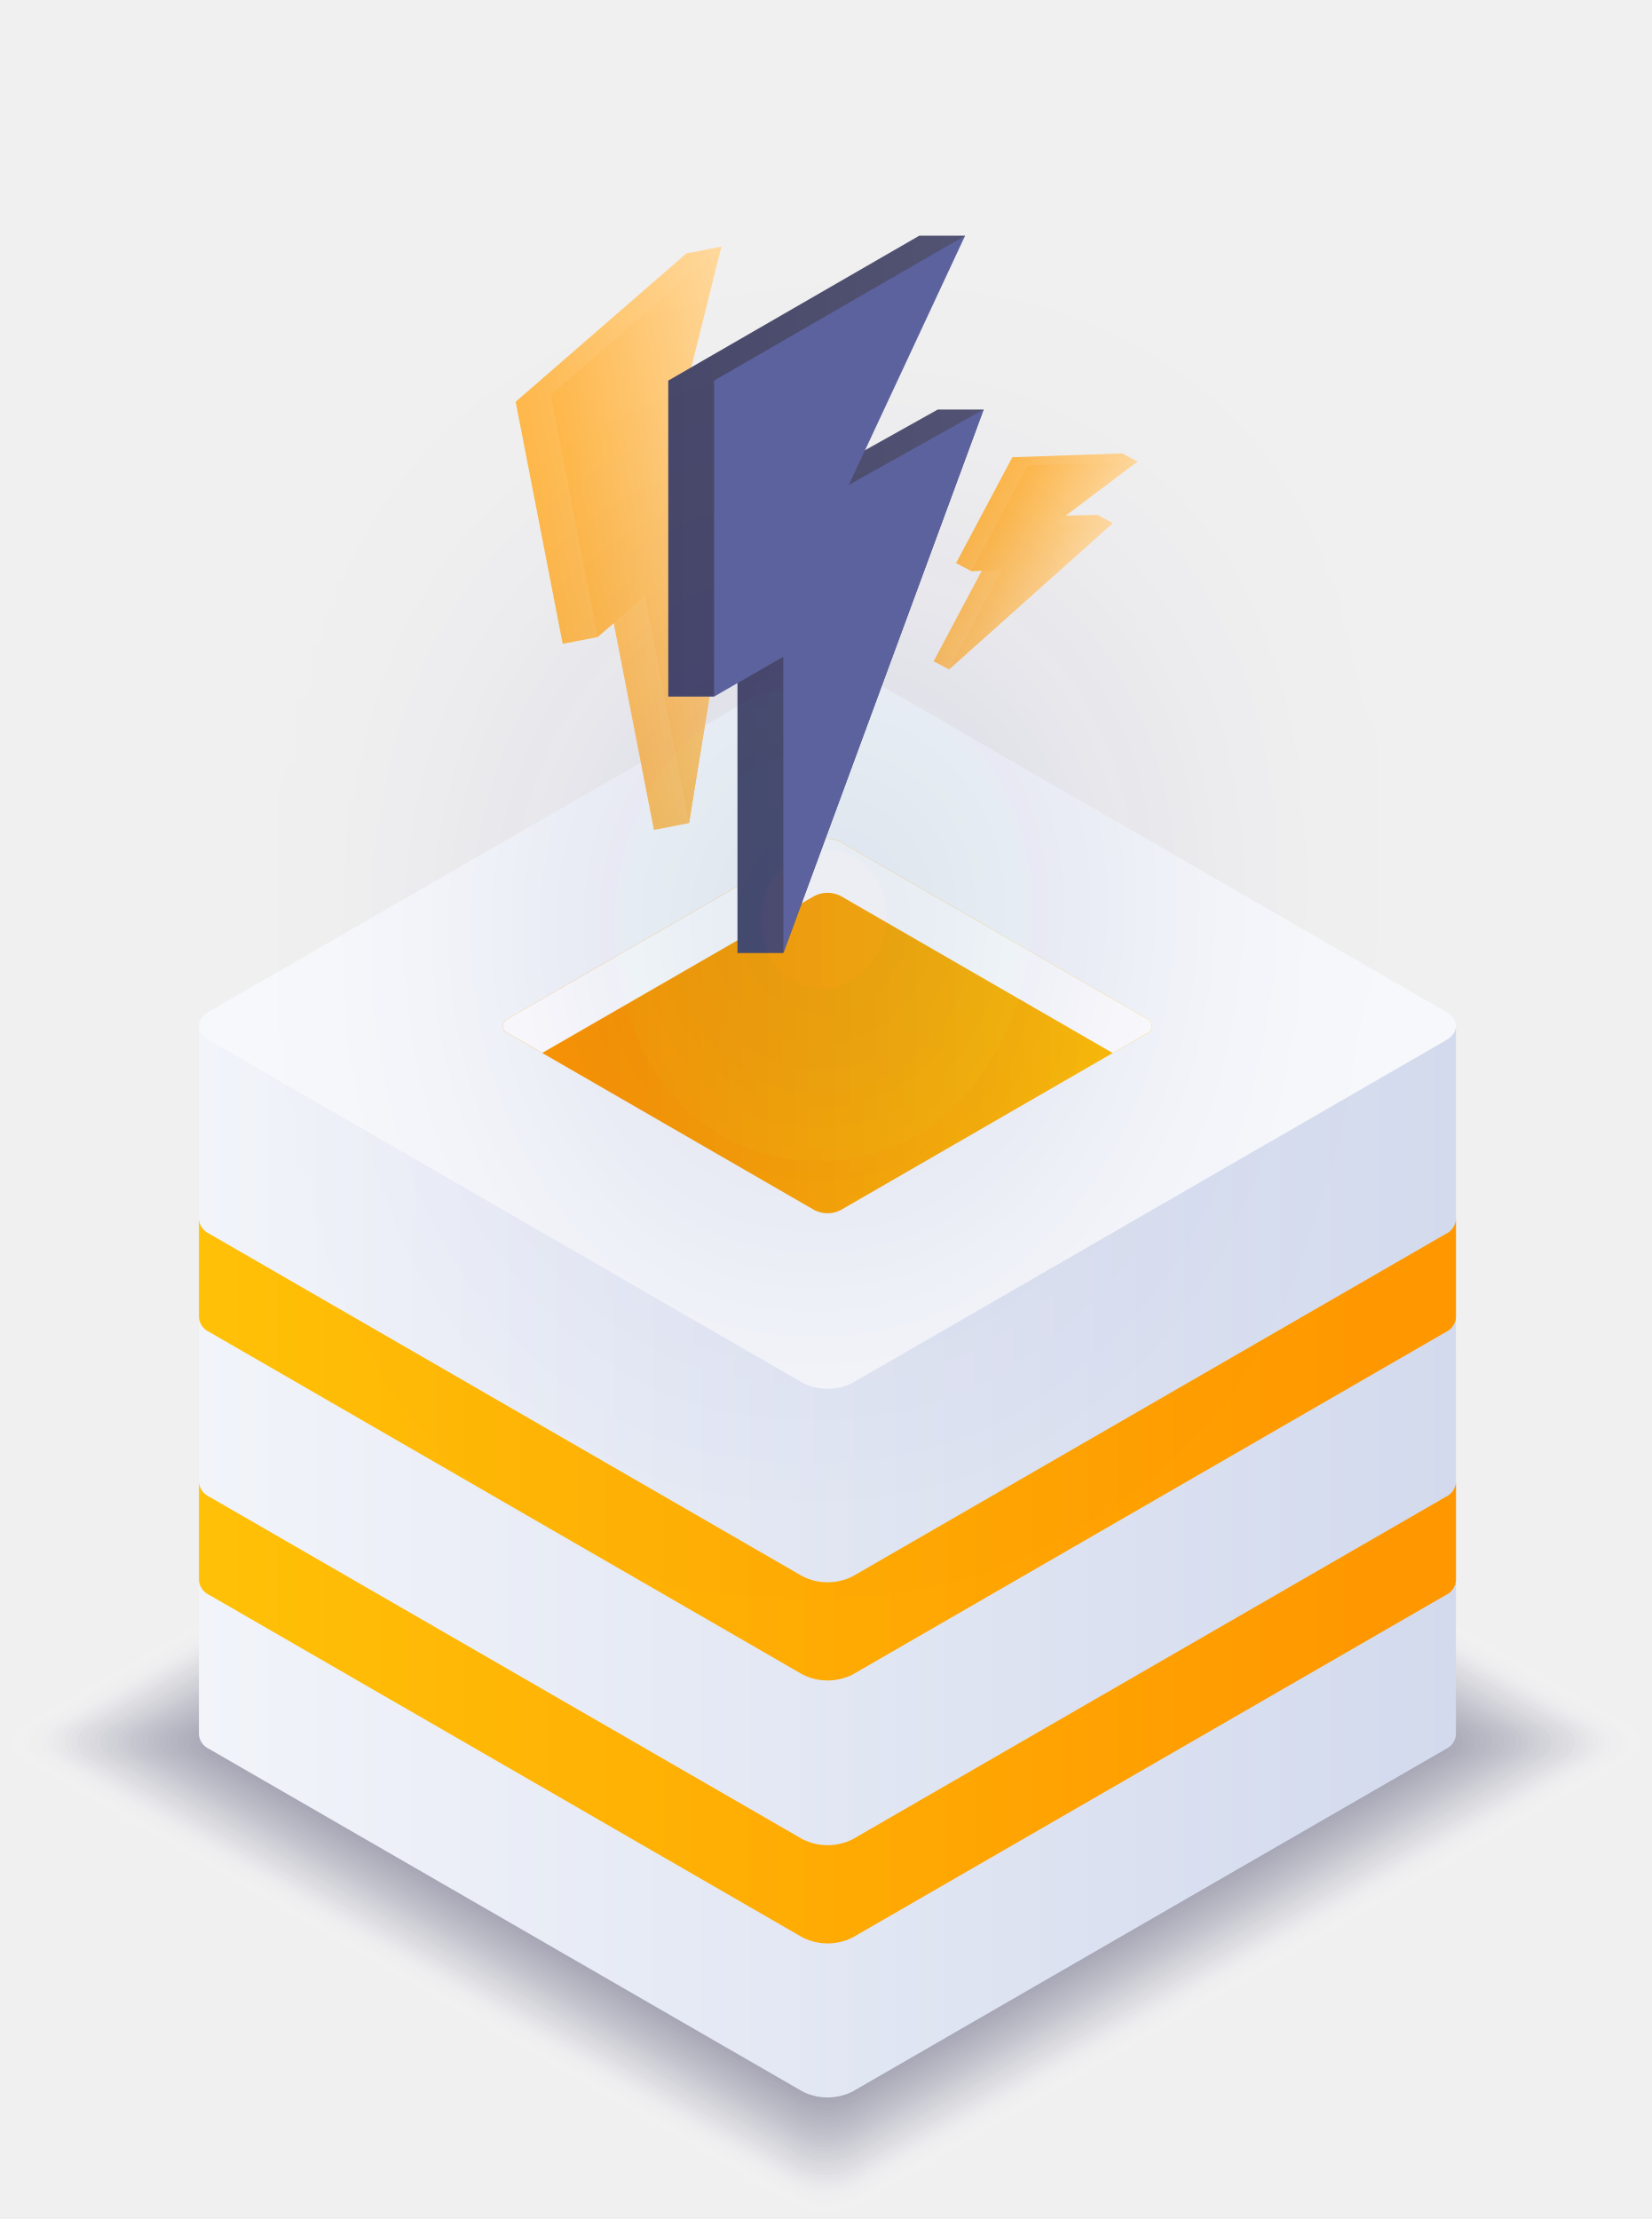
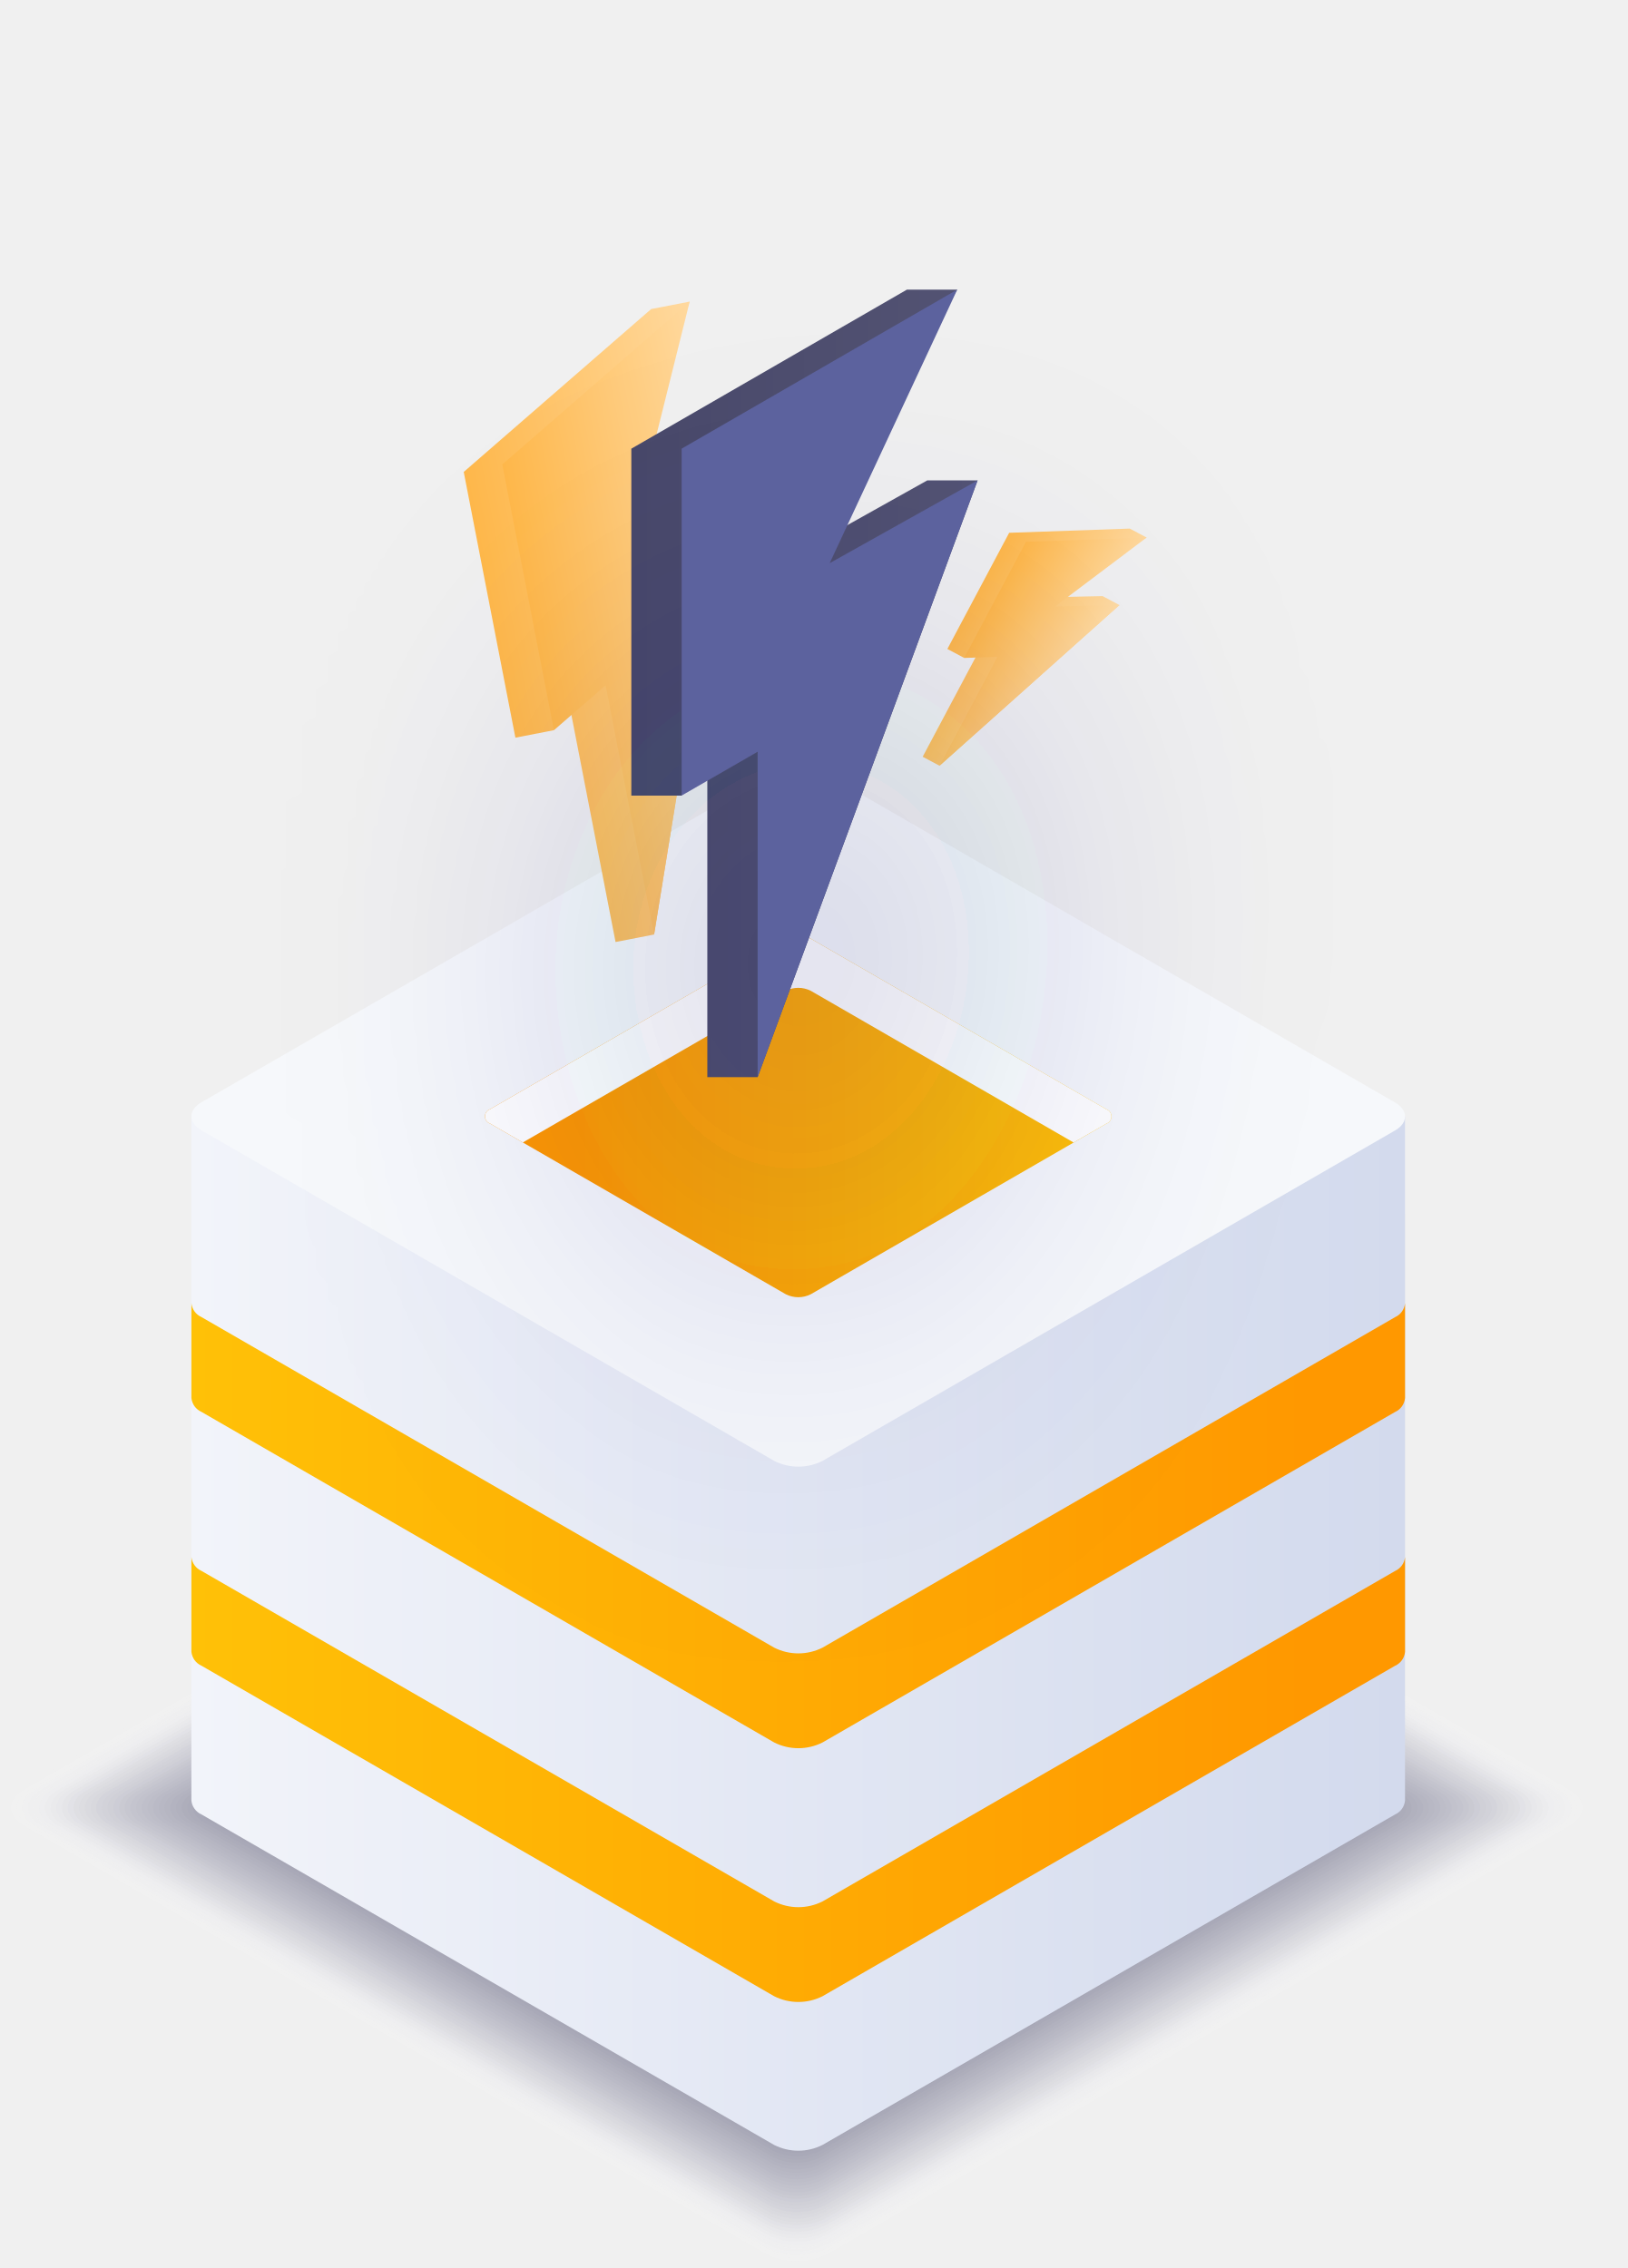
- <svg xmlns="http://www.w3.org/2000/svg" width="182.188" height="244.764" viewBox="0 0 182.188 244.764">
+ <svg xmlns="http://www.w3.org/2000/svg" width="198" height="276" viewBox="0 0 198 276">
  <defs>
+     <clipPath id="clip-path">
+       <rect id="Rectangle_4576" data-name="Rectangle 4576" width="198" height="276" transform="translate(545.08 205.925)" fill="#6d6d6d" />
+     </clipPath>
    <linearGradient id="linear-gradient" y1="0.5" x2="1" y2="0.5" gradientUnits="objectBoundingBox">
      <stop offset="0" stop-color="#f2f4fa" />
      <stop offset="0.916" stop-color="#d5dcee" />
      <stop offset="1" stop-color="#d3daed" />
    </linearGradient>
    <linearGradient id="linear-gradient-2" y1="0.5" x2="1" y2="0.5" gradientUnits="objectBoundingBox">
      <stop offset="0" stop-color="#ffc107" />
      <stop offset="0.92" stop-color="#ff9800" />
    </linearGradient>
    <linearGradient id="linear-gradient-4" y1="0.5" x2="1" y2="0.5" gradientUnits="objectBoundingBox">
      <stop offset="0.15" stop-color="#ff9800" />
      <stop offset="1" stop-color="#ffc107" />
    </linearGradient>
    <linearGradient id="linear-gradient-5" y1="0.5" x2="1" y2="0.5" gradientUnits="objectBoundingBox">
      <stop offset="0" stop-color="#ffb84a" />
      <stop offset="1" stop-color="#ffdba4" />
    </linearGradient>
    <linearGradient id="linear-gradient-9" y1="0.5" x2="1" y2="0.5" gradientUnits="objectBoundingBox">
      <stop offset="0" stop-color="#48486a" />
      <stop offset="1" stop-color="#535373" />
    </linearGradient>
-     <filter id="Path_1881" x="9.758" y="0" width="167.727" height="217.123" filterUnits="userSpaceOnUse">
+     <filter id="Path_1881" x="13.927" y="9.24" width="174.007" height="233.839" filterUnits="userSpaceOnUse">
      <feOffset dy="43" input="SourceAlpha" />
      <feGaussianBlur stdDeviation="23" result="blur" />
      <feFlood flood-color="#293585" flood-opacity="0.369" />
      <feComposite operator="in" in2="blur" />
      <feComposite in="SourceGraphic" />
    </filter>
  </defs>
-   <g id="Group_289" data-name="Group 289" transform="translate(-825.619 -2090.018)">
-     <g id="Group_285" data-name="Group 285" transform="translate(825.619 2163.179)">
-       <g id="Group_223" data-name="Group 223" transform="translate(0 0)">
-         <g id="Group_222" data-name="Group 222" transform="translate(0 66.441)" opacity="0.52">
-           <path id="Path_1572" data-name="Path 1572" d="M366.175,286.556a8.075,8.075,0,0,0-7.264,0l-85.984,49.6c-2,1.154-2,3.039,0,4.193l85.987,49.645a8.047,8.047,0,0,0,7.261,0l85.942-49.619c2-1.154,2-3.042,0-4.193Z" transform="translate(-271.428 -285.693)" fill="#fff" opacity="0" />
-           <path id="Path_1573" data-name="Path 1573" d="M365.7,286.667a8.007,8.007,0,0,0-7.212,0l-85.37,49.242c-1.983,1.144-1.983,3.016,0,4.16l85.373,49.291a8,8,0,0,0,7.209,0l85.327-49.265c1.986-1.144,1.986-3.019,0-4.163Z" transform="translate(-270.976 -285.434)" fill="#fbfbfb" opacity="0.024" />
-           <path id="Path_1574" data-name="Path 1574" d="M365.221,286.778a7.948,7.948,0,0,0-7.16,0l-84.755,48.891c-1.969,1.134-1.969,2.993,0,4.131l84.759,48.933a7.931,7.931,0,0,0,7.157,0l84.713-48.91c1.97-1.134,1.97-2.993,0-4.131Z" transform="translate(-270.526 -285.174)" fill="#f6f6f8" opacity="0.049" />
-           <path id="Path_1575" data-name="Path 1575" d="M364.745,286.888a7.88,7.88,0,0,0-7.108,0L273.5,335.419c-1.957,1.128-1.957,2.974,0,4.1L357.637,388.1a7.889,7.889,0,0,0,7.108,0l84.1-48.556c1.953-1.128,1.953-2.974,0-4.1Z" transform="translate(-270.076 -284.914)" fill="#f2f2f4" opacity="0.073" />
-           <path id="Path_1576" data-name="Path 1576" d="M364.267,287a7.831,7.831,0,0,0-7.056,0l-83.527,48.179c-1.94,1.118-1.94,2.951,0,4.072l83.527,48.224a7.82,7.82,0,0,0,7.056,0l83.488-48.2c1.94-1.118,1.94-2.951,0-4.072Z" transform="translate(-269.624 -284.654)" fill="#ededf0" opacity="0.098" />
-           <path id="Path_1577" data-name="Path 1577" d="M363.791,287.105a7.772,7.772,0,0,0-7,0L273.875,334.93c-1.927,1.108-1.927,2.928,0,4.04l82.916,47.87a7.772,7.772,0,0,0,7,0L446.665,339c1.924-1.115,1.924-2.931,0-4.043Z" transform="translate(-269.174 -284.393)" fill="#e9e9ed" opacity="0.122" />
-           <path id="Path_1578" data-name="Path 1578" d="M363.316,287.216a7.714,7.714,0,0,0-6.952,0l-82.3,47.471c-1.914,1.105-1.914,2.909,0,4.014l82.3,47.516a7.724,7.724,0,0,0,6.952,0l82.259-47.493c1.911-1.105,1.911-2.909,0-4.014Z" transform="translate(-268.725 -284.133)" fill="#e4e4e9" opacity="0.146" />
-           <path id="Path_1579" data-name="Path 1579" d="M362.838,287.324a7.655,7.655,0,0,0-6.9,0L274.254,334.44c-1.9,1.1-1.9,2.886,0,3.981l81.687,47.162a7.655,7.655,0,0,0,6.9,0l81.645-47.139c1.9-1.1,1.9-2.886,0-3.981Z" transform="translate(-268.273 -283.874)" fill="#e0e0e6" opacity="0.171" />
-           <path id="Path_1580" data-name="Path 1580" d="M362.362,287.435a7.6,7.6,0,0,0-6.848,0L274.441,334.2c-1.882,1.086-1.882,2.863,0,3.949l81.073,46.808a7.586,7.586,0,0,0,6.848,0l81.031-46.781c1.882-1.089,1.882-2.867,0-3.952Z" transform="translate(-267.823 -283.614)" fill="#dbdbe2" opacity="0.195" />
-           <path id="Path_1581" data-name="Path 1581" d="M361.886,287.544a7.539,7.539,0,0,0-6.8,0l-80.459,46.408c-1.869,1.079-1.869,2.844,0,3.923l80.459,46.453a7.538,7.538,0,0,0,6.8,0l80.417-46.43c1.869-1.079,1.869-2.844,0-3.923Z" transform="translate(-267.373 -283.353)" fill="#d7d7de" opacity="0.22" />
-           <path id="Path_1582" data-name="Path 1582" d="M361.408,287.651a7.489,7.489,0,0,0-6.744,0L274.82,333.7c-1.853,1.069-1.853,2.821,0,3.89l79.844,46.1a7.49,7.49,0,0,0,6.744,0l79.8-46.073c1.856-1.073,1.856-2.824,0-3.894Z" transform="translate(-266.921 -283.093)" fill="#d2d2db" opacity="0.244" />
-           <path id="Path_1583" data-name="Path 1583" d="M360.932,287.762a7.421,7.421,0,0,0-6.692,0l-79.23,45.7c-1.839,1.059-1.839,2.8,0,3.861l79.23,45.741a7.421,7.421,0,0,0,6.692,0l79.188-45.719c1.839-1.063,1.839-2.8,0-3.864Z" transform="translate(-266.471 -282.833)" fill="#ceced7" opacity="0.268" />
-           <path id="Path_1584" data-name="Path 1584" d="M360.456,287.873a7.362,7.362,0,0,0-6.64,0L275.2,333.214c-1.827,1.053-1.827,2.779,0,3.832l78.616,45.391a7.373,7.373,0,0,0,6.64,0l78.574-45.368c1.827-1.053,1.827-2.779,0-3.832Z" transform="translate(-266.021 -282.574)" fill="#c9c9d3" opacity="0.293" />
-           <path id="Path_1585" data-name="Path 1585" d="M359.979,287.98a7.3,7.3,0,0,0-6.588,0l-78,44.991c-1.81,1.043-1.81,2.756,0,3.8l78,45.033a7.3,7.3,0,0,0,6.588,0l77.959-45.01c1.81-1.046,1.81-2.759,0-3.8Z" transform="translate(-265.57 -282.314)" fill="#c5c5d0" opacity="0.317" />
-           <path id="Path_1586" data-name="Path 1586" d="M359.5,288.09a7.245,7.245,0,0,0-6.536,0l-77.387,44.636c-1.8,1.037-1.8,2.733,0,3.77l77.387,44.679a7.235,7.235,0,0,0,6.536,0l77.345-44.656c1.8-1.037,1.8-2.737,0-3.773Z" transform="translate(-265.12 -282.053)" fill="#c1c1cc" opacity="0.341" />
-           <path id="Path_1587" data-name="Path 1587" d="M359.026,288.2a7.2,7.2,0,0,0-6.487,0l-76.77,44.282c-1.784,1.03-1.784,2.714,0,3.744l76.773,44.324a7.208,7.208,0,0,0,6.484,0l76.731-44.305c1.784-1.027,1.784-2.71,0-3.741Z" transform="translate(-264.67 -281.793)" fill="#bcbcc8" opacity="0.366" />
-           <path id="Path_1588" data-name="Path 1588" d="M358.549,288.308a7.145,7.145,0,0,0-6.435,0l-76.156,43.928c-1.768,1.02-1.768,2.691,0,3.712l76.159,43.97a7.139,7.139,0,0,0,6.432,0l76.117-43.948c1.771-1.021,1.771-2.691,0-3.715Z" transform="translate(-264.218 -281.533)" fill="#b8b8c5" opacity="0.39" />
-           <path id="Path_1589" data-name="Path 1589" d="M358.073,288.419a7.077,7.077,0,0,0-6.383,0l-75.541,43.574c-1.755,1.011-1.755,2.668,0,3.679l75.545,43.616a7.071,7.071,0,0,0,6.38,0l75.5-43.593c1.755-1.011,1.755-2.668,0-3.682Z" transform="translate(-263.768 -281.273)" fill="#b3b3c1" opacity="0.415" />
-           <path id="Path_1590" data-name="Path 1590" d="M357.6,288.529a7.029,7.029,0,0,0-6.331,0l-74.927,43.219c-1.742,1-1.742,2.649,0,3.653l74.93,43.262a7.022,7.022,0,0,0,6.328,0l74.888-43.239c1.742-1,1.742-2.649,0-3.653Z" transform="translate(-263.318 -281.013)" fill="#afafbe" opacity="0.439" />
-           <path id="Path_1591" data-name="Path 1591" d="M357.116,288.635a6.974,6.974,0,0,0-6.276,0L276.527,331.5c-1.726.995-1.726,2.626,0,3.62l74.313,42.907a6.953,6.953,0,0,0,6.276,0l74.28-42.885c1.726-1,1.726-2.626,0-3.624Z" transform="translate(-262.866 -280.752)" fill="#aaaaba" opacity="0.463" />
-           <path id="Path_1592" data-name="Path 1592" d="M356.64,288.746a6.905,6.905,0,0,0-6.224,0l-73.7,42.511c-1.713.985-1.713,2.6,0,3.591l73.7,42.55a6.905,6.905,0,0,0,6.224,0l73.666-42.53c1.709-.988,1.709-2.6,0-3.591Z" transform="translate(-262.416 -280.492)" fill="#a6a6b6" opacity="0.488" />
-           <path id="Path_1593" data-name="Path 1593" d="M356.164,288.857a6.847,6.847,0,0,0-6.172,0L276.908,331.01c-1.7.978-1.7,2.584,0,3.562l73.088,42.2a6.857,6.857,0,0,0,6.172,0L429.216,334.6c1.7-.982,1.7-2.584,0-3.565Z" transform="translate(-261.966 -280.233)" fill="#a1a1b3" opacity="0.512" />
-           <path id="Path_1594" data-name="Path 1594" d="M355.686,288.965a6.788,6.788,0,0,0-6.12,0l-72.47,41.8c-1.683.972-1.683,2.561,0,3.533l72.473,41.841a6.788,6.788,0,0,0,6.12,0l72.438-41.822c1.684-.972,1.684-2.561,0-3.533Z" transform="translate(-261.515 -279.973)" fill="#9d9daf" opacity="0.537" />
-           <path id="Path_1595" data-name="Path 1595" d="M355.21,289.074a6.729,6.729,0,0,0-6.068,0l-71.856,41.445c-1.671.965-1.671,2.542,0,3.5l71.859,41.487a6.719,6.719,0,0,0,6.068,0l71.823-41.464c1.667-.965,1.667-2.542,0-3.5Z" transform="translate(-261.065 -279.713)" fill="#9898ab" opacity="0.561" />
-           <path id="Path_1596" data-name="Path 1596" d="M354.734,289.184a6.681,6.681,0,0,0-6.016,0l-71.242,41.094c-1.658.956-1.658,2.519,0,3.474l71.245,41.133a6.671,6.671,0,0,0,6.016,0l71.209-41.113c1.654-.956,1.654-2.519,0-3.474Z" transform="translate(-260.615 -279.452)" fill="#9494a8" opacity="0.585" />
-           <path id="Path_1597" data-name="Path 1597" d="M354.258,289.292a6.623,6.623,0,0,0-5.964,0l-70.631,40.74c-1.638.946-1.641,2.5,0,3.442l70.631,40.779a6.622,6.622,0,0,0,5.964,0l70.595-40.759c1.641-.946,1.641-2.5,0-3.442Z" transform="translate(-260.164 -279.192)" fill="#8f8fa4" opacity="0.61" />
-           <path id="Path_1598" data-name="Path 1598" d="M353.781,289.4a6.554,6.554,0,0,0-5.912,0l-70.016,40.382c-1.625.939-1.625,2.477,0,3.413l70.016,40.424a6.554,6.554,0,0,0,5.912,0l69.98-40.4c1.625-.939,1.625-2.477,0-3.416Z" transform="translate(-259.713 -278.933)" fill="#8b8ba1" opacity="0.634" />
-           <path id="Path_1599" data-name="Path 1599" d="M353.3,289.514a6.5,6.5,0,0,0-5.86,0l-69.4,40.031c-1.612.93-1.612,2.454,0,3.383l69.4,40.07a6.505,6.505,0,0,0,5.86,0l69.366-40.051c1.612-.93,1.612-2.454,0-3.383Z" transform="translate(-259.263 -278.673)" fill="#86869d" opacity="0.659" />
-           <path id="Path_1600" data-name="Path 1600" d="M352.828,289.62a6.458,6.458,0,0,0-5.808,0L278.232,329.3c-1.6.92-1.6,2.431,0,3.351l68.788,39.716a6.438,6.438,0,0,0,5.808,0L421.58,332.67c1.6-.923,1.6-2.434,0-3.354Z" transform="translate(-258.812 -278.412)" fill="#828299" opacity="0.683" />
-           <path id="Path_1601" data-name="Path 1601" d="M352.351,289.73a6.388,6.388,0,0,0-5.756,0L278.422,329.05c-1.583.913-1.583,2.412,0,3.325L346.6,371.733a6.388,6.388,0,0,0,5.756,0l68.138-39.339c1.583-.913,1.583-2.408,0-3.325Z" transform="translate(-258.362 -278.152)" fill="#7e7e96" opacity="0.707" />
-           <path id="Path_1602" data-name="Path 1602" d="M351.875,289.841a6.337,6.337,0,0,0-5.707,0l-67.556,38.968c-1.57.907-1.57,2.389,0,3.292l67.559,39.007a6.339,6.339,0,0,0,5.7,0L419.4,332.118c1.57-.9,1.57-2.385,0-3.292Z" transform="translate(-257.911 -277.892)" fill="#797992" opacity="0.732" />
-           <path id="Path_1603" data-name="Path 1603" d="M351.4,289.949a6.278,6.278,0,0,0-5.655,0L278.8,328.563c-1.553.9-1.553,2.366,0,3.263l66.945,38.65a6.271,6.271,0,0,0,5.652,0l66.909-38.63c1.557-.9,1.557-2.366,0-3.263Z" transform="translate(-257.46 -277.633)" fill="#75758e" opacity="0.756" />
-           <path id="Path_1604" data-name="Path 1604" d="M350.921,290.059a6.21,6.21,0,0,0-5.6,0l-66.327,38.257c-1.541.89-1.541,2.346,0,3.234l66.331,38.3a6.2,6.2,0,0,0,5.6,0l66.3-38.276c1.54-.887,1.54-2.343,0-3.234Z" transform="translate(-257.01 -277.373)" fill="#70708b" opacity="0.78" />
-           <path id="Path_1605" data-name="Path 1605" d="M350.445,290.169a6.172,6.172,0,0,0-5.551,0l-65.713,37.906c-1.528.881-1.528,2.324,0,3.2l65.713,37.938a6.142,6.142,0,0,0,5.551,0l65.681-37.919c1.528-.884,1.528-2.324,0-3.2Z" transform="translate(-256.56 -277.111)" fill="#6c6c87" opacity="0.805" />
-           <path id="Path_1606" data-name="Path 1606" d="M349.968,290.279a6.1,6.1,0,0,0-5.5,0l-65.1,37.551c-1.511.871-1.511,2.3,0,3.172l65.1,37.587a6.113,6.113,0,0,0,5.5,0l65.066-37.568c1.515-.874,1.515-2.3,0-3.175Z" transform="translate(-256.108 -276.852)" fill="#676783" opacity="0.829" />
-           <path id="Path_1607" data-name="Path 1607" d="M349.492,290.387a6.045,6.045,0,0,0-5.447,0L279.56,327.581c-1.5.865-1.5,2.278,0,3.143l64.485,37.233a6.045,6.045,0,0,0,5.447,0l64.455-37.213c1.495-.865,1.495-2.278,0-3.143Z" transform="translate(-255.658 -276.592)" fill="#636380" opacity="0.854" />
-           <path id="Path_1608" data-name="Path 1608" d="M349.016,290.5a5.986,5.986,0,0,0-5.4,0l-63.87,36.843c-1.485.855-1.485,2.256,0,3.114l63.87,36.875a5.976,5.976,0,0,0,5.4,0l63.841-36.856c1.482-.858,1.482-2.259,0-3.117Z" transform="translate(-255.208 -276.332)" fill="#5e5e7c" opacity="0.878" />
-           <path id="Path_1609" data-name="Path 1609" d="M348.539,290.608a5.927,5.927,0,0,0-5.343,0L279.94,327.093c-1.469.848-1.472,2.233,0,3.081L343.2,366.7a5.927,5.927,0,0,0,5.343,0l63.227-36.5c1.469-.848,1.469-2.236,0-3.084Z" transform="translate(-254.758 -276.072)" fill="#5a5a79" opacity="0.902" />
-           <path id="Path_1610" data-name="Path 1610" d="M348.062,290.714a5.879,5.879,0,0,0-5.291,0l-62.642,36.131c-1.456.842-1.456,2.213,0,3.055l62.645,36.167a5.879,5.879,0,0,0,5.291,0l62.613-36.147c1.453-.842,1.453-2.217,0-3.055Z" transform="translate(-254.307 -275.811)" fill="#555575" opacity="0.927" />
-           <path id="Path_1611" data-name="Path 1611" d="M347.586,290.825a5.81,5.81,0,0,0-5.239,0L280.319,326.6c-1.443.832-1.443,2.191,0,3.023l62.031,35.812a5.81,5.81,0,0,0,5.239,0l62-35.793c1.44-.832,1.44-2.194,0-3.026Z" transform="translate(-253.857 -275.551)" fill="#515171" opacity="0.951" />
-           <path id="Path_1612" data-name="Path 1612" d="M347.109,290.933a5.761,5.761,0,0,0-5.187,0l-61.413,35.426c-1.427.822-1.43,2.168,0,2.993l61.417,35.458a5.763,5.763,0,0,0,5.187,0l61.384-35.442c1.427-.822,1.427-2.171,0-2.993Z" transform="translate(-253.406 -275.292)" fill="#4c4c6e" opacity="0.976" />
-           <path id="Path_1613" data-name="Path 1613" d="M346.633,291.044a5.693,5.693,0,0,0-5.135,0l-60.8,35.068c-1.414.816-1.414,2.148,0,2.964l60.8,35.1a5.693,5.693,0,0,0,5.135,0L407.4,329.1c1.411-.816,1.411-2.152,0-2.964Z" transform="translate(-252.955 -275.032)" fill="#48486a" />
+   <g id="Mask_Group_2" data-name="Mask Group 2" transform="translate(-545.08 -205.925)" clip-path="url(#clip-path)">
+     <g id="flash" transform="translate(545 248.954)">
+       <g id="Group_285" data-name="Group 285" transform="translate(0 50.224)">
+         <g id="Group_223" data-name="Group 223" transform="translate(0 0)">
+           <g id="Group_222" data-name="Group 222" transform="translate(0 70.756)" opacity="0.52">
+             <path id="Path_1572" data-name="Path 1572" d="M372.328,286.612a8.6,8.6,0,0,0-7.736,0l-91.568,52.817c-2.129,1.229-2.129,3.236,0,4.465L364.6,396.763a8.57,8.57,0,0,0,7.732,0l91.523-52.841c2.129-1.229,2.129-3.24,0-4.465Z" transform="translate(-271.428 -285.693)" fill="#fff" opacity="0" />
+             <path id="Path_1573" data-name="Path 1573" d="M371.806,286.723a8.527,8.527,0,0,0-7.68,0l-90.914,52.44c-2.111,1.218-2.111,3.212,0,4.43l90.917,52.492a8.519,8.519,0,0,0,7.677,0l90.869-52.464c2.115-1.218,2.115-3.215,0-4.434Z" transform="translate(-270.934 -285.409)" fill="#fbfbfb" opacity="0.024" />
+             <path id="Path_1574" data-name="Path 1574" d="M371.286,286.833a8.464,8.464,0,0,0-7.625,0L273.4,338.9c-2.1,1.208-2.1,3.188,0,4.4l90.263,52.111a8.446,8.446,0,0,0,7.621,0L461.5,343.319c2.1-1.208,2.1-3.188,0-4.4Z" transform="translate(-270.441 -285.125)" fill="#f6f6f8" opacity="0.049" />
+             <path id="Path_1575" data-name="Path 1575" d="M370.766,286.944a8.391,8.391,0,0,0-7.57,0l-89.606,51.685c-2.084,1.2-2.084,3.167,0,4.368L363.2,394.731a8.4,8.4,0,0,0,7.57,0l89.564-51.71c2.08-1.2,2.08-3.167,0-4.371Z" transform="translate(-269.949 -284.841)" fill="#f2f2f4" opacity="0.073" />
+             <path id="Path_1576" data-name="Path 1576" d="M370.245,287.05a8.339,8.339,0,0,0-7.514,0l-88.952,51.308c-2.066,1.191-2.066,3.143,0,4.337l88.952,51.356a8.328,8.328,0,0,0,7.514,0l88.91-51.332c2.066-1.191,2.066-3.143,0-4.337Z" transform="translate(-269.455 -284.556)" fill="#ededf0" opacity="0.098" />
+             <path id="Path_1577" data-name="Path 1577" d="M369.725,287.159a8.277,8.277,0,0,0-7.459,0l-88.3,50.931c-2.052,1.18-2.052,3.118,0,4.3l88.3,50.979a8.277,8.277,0,0,0,7.459,0l88.256-50.952c2.049-1.187,2.049-3.122,0-4.306Z" transform="translate(-268.963 -284.271)" fill="#e9e9ed" opacity="0.122" />
+             <path id="Path_1578" data-name="Path 1578" d="M369.205,287.27a8.215,8.215,0,0,0-7.4,0L274.159,337.82c-2.039,1.177-2.039,3.1,0,4.275L361.8,392.7a8.225,8.225,0,0,0,7.4,0l87.6-50.578c2.035-1.177,2.035-3.1,0-4.275Z" transform="translate(-268.471 -283.987)" fill="#e4e4e9" opacity="0.146" />
+             <path id="Path_1579" data-name="Path 1579" d="M368.683,287.377a8.152,8.152,0,0,0-7.348,0l-86.989,50.176c-2.021,1.166-2.021,3.073,0,4.24l86.993,50.225a8.152,8.152,0,0,0,7.348,0l86.948-50.2c2.021-1.167,2.021-3.074,0-4.24Z" transform="translate(-267.977 -283.703)" fill="#e0e0e6" opacity="0.171" />
+             <path id="Path_1580" data-name="Path 1580" d="M368.164,287.488a8.09,8.09,0,0,0-7.293,0l-86.338,49.8c-2,1.156-2,3.049,0,4.205l86.338,49.847a8.079,8.079,0,0,0,7.293,0l86.293-49.82c2-1.16,2-3.053,0-4.209Z" transform="translate(-267.485 -283.419)" fill="#dbdbe2" opacity="0.195" />
+             <path id="Path_1581" data-name="Path 1581" d="M367.644,287.6a8.028,8.028,0,0,0-7.237,0l-85.684,49.422c-1.99,1.149-1.99,3.028,0,4.178l85.684,49.47a8.028,8.028,0,0,0,7.237,0l85.639-49.446c1.99-1.149,1.99-3.029,0-4.178Z" transform="translate(-266.993 -283.134)" fill="#d7d7de" opacity="0.22" />
+             <path id="Path_1582" data-name="Path 1582" d="M367.122,287.7a7.976,7.976,0,0,0-7.182,0l-85.03,49.044c-1.973,1.139-1.973,3,0,4.143l85.03,49.093a7.976,7.976,0,0,0,7.182,0l84.985-49.065c1.976-1.142,1.976-3.008,0-4.147Z" transform="translate(-266.499 -282.849)" fill="#d2d2db" opacity="0.244" />
+             <path id="Path_1583" data-name="Path 1583" d="M366.6,287.814a7.9,7.9,0,0,0-7.126,0L275.1,336.481c-1.959,1.128-1.959,2.98,0,4.112L359.476,389.3a7.9,7.9,0,0,0,7.126,0l84.331-48.688c1.959-1.132,1.959-2.984,0-4.115Z" transform="translate(-266.006 -282.565)" fill="#ceced7" opacity="0.268" />
+             <path id="Path_1584" data-name="Path 1584" d="M366.082,287.924a7.841,7.841,0,0,0-7.071,0l-83.722,48.29c-1.945,1.121-1.945,2.959,0,4.081l83.722,48.338a7.852,7.852,0,0,0,7.071,0l83.677-48.314c1.945-1.122,1.945-2.959,0-4.081Z" transform="translate(-265.514 -282.281)" fill="#c9c9d3" opacity="0.293" />
+             <path id="Path_1585" data-name="Path 1585" d="M365.56,288.031a7.778,7.778,0,0,0-7.016,0l-83.068,47.913c-1.928,1.111-1.928,2.935,0,4.049l83.068,47.958a7.779,7.779,0,0,0,7.016,0l83.023-47.934c1.928-1.114,1.928-2.938,0-4.05Z" transform="translate(-265.02 -281.997)" fill="#c5c5d0" opacity="0.317" />
+             <path id="Path_1586" data-name="Path 1586" d="M365.04,288.141a7.716,7.716,0,0,0-6.96,0l-82.413,47.535c-1.914,1.1-1.914,2.911,0,4.015l82.413,47.58a7.7,7.7,0,0,0,6.96,0l82.368-47.556c1.914-1.1,1.914-2.914,0-4.018Z" transform="translate(-264.528 -281.712)" fill="#c1c1cc" opacity="0.341" />
+             <path id="Path_1587" data-name="Path 1587" d="M364.521,288.25a7.672,7.672,0,0,0-6.909,0l-81.756,47.158c-1.9,1.1-1.9,2.89,0,3.987l81.759,47.2a7.676,7.676,0,0,0,6.9,0l81.714-47.182c1.9-1.094,1.9-2.886,0-3.984Z" transform="translate(-264.036 -281.427)" fill="#bcbcc8" opacity="0.366" />
+             <path id="Path_1588" data-name="Path 1588" d="M364,288.358a7.61,7.61,0,0,0-6.853,0l-81.1,46.781c-1.883,1.087-1.883,2.866,0,3.953l81.105,46.826a7.6,7.6,0,0,0,6.85,0l81.06-46.8c1.886-1.087,1.886-2.866,0-3.956Z" transform="translate(-263.541 -281.143)" fill="#b8b8c5" opacity="0.39" />
+             <path id="Path_1589" data-name="Path 1589" d="M363.479,288.468a7.536,7.536,0,0,0-6.8,0l-80.447,46.4c-1.869,1.076-1.869,2.842,0,3.918l80.451,46.449a7.53,7.53,0,0,0,6.794,0l80.406-46.425c1.869-1.076,1.869-2.841,0-3.921Z" transform="translate(-263.049 -280.859)" fill="#b3b3c1" opacity="0.415" />
+             <path id="Path_1590" data-name="Path 1590" d="M362.959,288.578a7.485,7.485,0,0,0-6.742,0L276.423,334.6c-1.855,1.069-1.855,2.821,0,3.89l79.8,46.071a7.478,7.478,0,0,0,6.739,0l79.752-46.047c1.855-1.069,1.855-2.821,0-3.89Z" transform="translate(-262.557 -280.574)" fill="#afafbe" opacity="0.439" />
+             <path id="Path_1591" data-name="Path 1591" d="M362.434,288.684a7.427,7.427,0,0,0-6.683,0l-79.139,45.649c-1.838,1.059-1.838,2.8,0,3.856l79.139,45.694a7.4,7.4,0,0,0,6.683,0l79.1-45.67c1.838-1.062,1.838-2.8,0-3.859Z" transform="translate(-262.063 -280.289)" fill="#aaaaba" opacity="0.463" />
+             <path id="Path_1592" data-name="Path 1592" d="M361.914,288.794a7.353,7.353,0,0,0-6.628,0L276.8,334.066c-1.824,1.049-1.824,2.772,0,3.825L355.286,383.2a7.354,7.354,0,0,0,6.628,0l78.45-45.293c1.82-1.052,1.82-2.772,0-3.825Z" transform="translate(-261.571 -280.005)" fill="#a6a6b6" opacity="0.488" />
+             <path id="Path_1593" data-name="Path 1593" d="M361.394,288.9a7.292,7.292,0,0,0-6.573,0L276.991,333.8c-1.81,1.042-1.81,2.752,0,3.793l77.834,44.94a7.3,7.3,0,0,0,6.573,0l77.8-44.915c1.807-1.045,1.807-2.752,0-3.8Z" transform="translate(-261.079 -279.721)" fill="#a1a1b3" opacity="0.512" />
+             <path id="Path_1594" data-name="Path 1594" d="M360.873,289.012a7.229,7.229,0,0,0-6.517,0l-77.177,44.517c-1.793,1.035-1.793,2.727,0,3.762l77.18,44.559a7.229,7.229,0,0,0,6.517,0l77.142-44.538c1.793-1.035,1.793-2.727,0-3.762Z" transform="translate(-260.585 -279.437)" fill="#9d9daf" opacity="0.537" />
+             <path id="Path_1595" data-name="Path 1595" d="M360.352,289.121a7.166,7.166,0,0,0-6.462,0l-76.523,44.136c-1.779,1.028-1.779,2.707,0,3.731l76.526,44.182a7.155,7.155,0,0,0,6.462,0l76.488-44.157c1.776-1.028,1.776-2.707,0-3.731Z" transform="translate(-260.092 -279.152)" fill="#9898ab" opacity="0.561" />
+             <path id="Path_1596" data-name="Path 1596" d="M359.833,289.231a7.115,7.115,0,0,0-6.406,0L277.558,332.99c-1.765,1.018-1.765,2.682,0,3.7l75.872,43.8a7.1,7.1,0,0,0,6.406,0l75.834-43.784c1.762-1.018,1.762-2.682,0-3.7Z" transform="translate(-259.6 -278.867)" fill="#9494a8" opacity="0.585" />
+             <path id="Path_1597" data-name="Path 1597" d="M359.312,289.338a7.053,7.053,0,0,0-6.351,0l-75.218,43.385c-1.744,1.007-1.748,2.658,0,3.665l75.218,43.427a7.052,7.052,0,0,0,6.351,0l75.18-43.406c1.748-1.007,1.748-2.658,0-3.665Z" transform="translate(-259.108 -278.583)" fill="#8f8fa4" opacity="0.61" />
+             <path id="Path_1598" data-name="Path 1598" d="M358.791,289.448a6.979,6.979,0,0,0-6.3,0l-74.564,43c-1.731,1-1.731,2.637,0,3.634l74.564,43.05a6.979,6.979,0,0,0,6.3,0l74.525-43.026c1.731-1,1.731-2.637,0-3.638Z" transform="translate(-258.614 -278.298)" fill="#8b8ba1" opacity="0.634" />
+             <path id="Path_1599" data-name="Path 1599" d="M358.271,289.559a6.917,6.917,0,0,0-6.241,0l-73.909,42.631c-1.717.99-1.717,2.613,0,3.6l73.909,42.672a6.928,6.928,0,0,0,6.241,0l73.871-42.652c1.717-.99,1.717-2.613,0-3.6Z" transform="translate(-258.122 -278.014)" fill="#86869d" opacity="0.659" />
+             <path id="Path_1600" data-name="Path 1600" d="M357.751,289.664a6.877,6.877,0,0,0-6.185,0L278.31,331.918c-1.7.979-1.7,2.589,0,3.569l73.255,42.3a6.856,6.856,0,0,0,6.185,0l73.217-42.271c1.7-.983,1.7-2.592,0-3.572Z" transform="translate(-257.629 -277.729)" fill="#828299" opacity="0.683" />
+             <path id="Path_1601" data-name="Path 1601" d="M357.23,289.775a6.8,6.8,0,0,0-6.13,0l-72.6,41.873c-1.686.973-1.686,2.568,0,3.541L351.1,377.1a6.8,6.8,0,0,0,6.13,0l72.563-41.894c1.686-.973,1.686-2.565,0-3.541Z" transform="translate(-257.136 -277.444)" fill="#7e7e96" opacity="0.707" />
+             <path id="Path_1602" data-name="Path 1602" d="M356.71,289.885a6.749,6.749,0,0,0-6.078,0l-71.943,41.5c-1.672.966-1.672,2.544,0,3.506l71.947,41.541a6.751,6.751,0,0,0,6.074,0l71.909-41.52c1.672-.962,1.672-2.54,0-3.506Z" transform="translate(-256.644 -277.161)" fill="#797992" opacity="0.732" />
+             <path id="Path_1603" data-name="Path 1603" d="M356.188,289.992a6.686,6.686,0,0,0-6.022,0l-71.289,41.122c-1.654.955-1.654,2.52,0,3.475l71.293,41.16a6.679,6.679,0,0,0,6.019,0l71.255-41.139c1.658-.955,1.658-2.52,0-3.475Z" transform="translate(-256.15 -276.876)" fill="#75758e" opacity="0.756" />
+             <path id="Path_1604" data-name="Path 1604" d="M355.668,290.1a6.613,6.613,0,0,0-5.967,0l-70.635,40.741c-1.641.948-1.641,2.5,0,3.444L349.7,375.071a6.606,6.606,0,0,0,5.963,0l70.6-40.762c1.641-.945,1.641-2.5,0-3.444Z" transform="translate(-255.657 -276.592)" fill="#70708b" opacity="0.78" />
+             <path id="Path_1605" data-name="Path 1605" d="M355.148,290.211a6.573,6.573,0,0,0-5.912,0l-69.981,40.367c-1.627.938-1.627,2.475,0,3.413l69.981,40.4a6.541,6.541,0,0,0,5.912,0l69.946-40.381c1.627-.941,1.627-2.475,0-3.413Z" transform="translate(-255.165 -276.306)" fill="#6c6c87" opacity="0.805" />
+             <path id="Path_1606" data-name="Path 1606" d="M354.626,290.322a6.5,6.5,0,0,0-5.856,0l-69.327,39.99c-1.609.928-1.609,2.447,0,3.378l69.327,40.028a6.51,6.51,0,0,0,5.856,0l69.292-40.007c1.613-.931,1.613-2.45,0-3.382Z" transform="translate(-254.671 -276.022)" fill="#676783" opacity="0.829" />
+             <path id="Path_1607" data-name="Path 1607" d="M354.106,290.429a6.437,6.437,0,0,0-5.8,0l-68.672,39.609c-1.6.921-1.6,2.426,0,3.347l68.672,39.651a6.437,6.437,0,0,0,5.8,0l68.642-39.63c1.592-.921,1.592-2.426,0-3.347Z" transform="translate(-254.179 -275.738)" fill="#636380" opacity="0.854" />
+             <path id="Path_1608" data-name="Path 1608" d="M353.586,290.54a6.375,6.375,0,0,0-5.745,0l-68.018,39.236c-1.582.91-1.582,2.4,0,3.316l68.018,39.27a6.364,6.364,0,0,0,5.745,0l67.987-39.249c1.578-.914,1.578-2.406,0-3.319Z" transform="translate(-253.686 -275.454)" fill="#5e5e7c" opacity="0.878" />
+             <path id="Path_1609" data-name="Path 1609" d="M353.066,290.649a6.312,6.312,0,0,0-5.69,0L280.012,329.5c-1.564.9-1.568,2.378,0,3.281l67.368,38.9a6.312,6.312,0,0,0,5.69,0L420.4,332.806c1.564-.9,1.564-2.381,0-3.285Z" transform="translate(-253.194 -275.169)" fill="#5a5a79" opacity="0.902" />
+             <path id="Path_1610" data-name="Path 1610" d="M352.545,290.755a6.261,6.261,0,0,0-5.635,0L280.2,329.233c-1.551.9-1.551,2.357,0,3.254L346.91,371a6.261,6.261,0,0,0,5.635,0l66.679-38.495c1.547-.9,1.547-2.361,0-3.254Z" transform="translate(-252.701 -274.884)" fill="#555575" opacity="0.927" />
+             <path id="Path_1611" data-name="Path 1611" d="M352.025,290.866a6.187,6.187,0,0,0-5.579,0l-66.056,38.1c-1.537.886-1.537,2.333,0,3.219l66.059,38.138a6.188,6.188,0,0,0,5.579,0l66.025-38.117c1.533-.886,1.533-2.336,0-3.222Z" transform="translate(-252.208 -274.6)" fill="#515171" opacity="0.951" />
+             <path id="Path_1612" data-name="Path 1612" d="M351.5,290.973a6.135,6.135,0,0,0-5.524,0l-65.4,37.726c-1.519.876-1.523,2.309,0,3.188l65.405,37.761a6.137,6.137,0,0,0,5.524,0L416.875,331.9c1.519-.876,1.519-2.312,0-3.188Z" transform="translate(-251.715 -274.316)" fill="#4c4c6e" opacity="0.976" />
+             <path id="Path_1613" data-name="Path 1613" d="M350.984,291.083a6.063,6.063,0,0,0-5.469,0l-64.748,37.346c-1.506.869-1.506,2.288,0,3.157l64.751,37.384a6.063,6.063,0,0,0,5.469,0L415.7,331.607c1.5-.869,1.5-2.291,0-3.157Z" transform="translate(-251.222 -274.032)" fill="#48486a" />
+           </g>
+           <path id="Path_1614" data-name="Path 1614" d="M425.827,277.562H278.178V360.81h0a2.068,2.068,0,0,0,1.208,1.679l69.687,40.232a6.532,6.532,0,0,0,5.887,0l69.649-40.212a2.065,2.065,0,0,0,1.215-1.7h0Z" transform="translate(-254.814 -234.95)" fill="url(#linear-gradient)" />
+           <path id="Path_1615" data-name="Path 1615" d="M424.612,285.827l-69.649,40.215a6.533,6.533,0,0,1-5.887,0l-69.687-40.236a2.063,2.063,0,0,1-1.208-1.679h0v11.539h0a2.063,2.063,0,0,0,1.208,1.679l69.687,40.236a6.532,6.532,0,0,0,5.887,0l69.649-40.215a2.064,2.064,0,0,0,1.215-1.7V284.128A2.064,2.064,0,0,1,424.612,285.827Z" transform="translate(-254.814 -218.79)" fill="url(#linear-gradient-2)" />
+           <path id="Path_1616" data-name="Path 1616" d="M424.612,294.751l-69.649,40.212a6.532,6.532,0,0,1-5.887,0l-69.687-40.232a2.068,2.068,0,0,1-1.208-1.679h0v11.539h0a2.068,2.068,0,0,0,1.208,1.679L349.076,346.5a6.532,6.532,0,0,0,5.887,0l69.649-40.212a2.065,2.065,0,0,0,1.215-1.7V293.052A2.064,2.064,0,0,1,424.612,294.751Z" transform="translate(-254.814 -196.827)" fill="url(#linear-gradient-2)" />
+           <path id="Path_1617" data-name="Path 1617" d="M354.96,265.951a6.525,6.525,0,0,0-5.884,0l-69.683,40.194c-1.62.934-1.62,2.461,0,3.4l69.687,40.232a6.524,6.524,0,0,0,5.884,0l69.652-40.211c1.62-.935,1.62-2.464,0-3.4Z" transform="translate(-254.815 -265.25)" fill="#f6f8fb" />
+           <path id="Path_1618" data-name="Path 1618" d="M328.133,271.57a3.368,3.368,0,0,0-3.039,0l-35.968,20.746a.927.927,0,0,0,0,1.755l35.968,20.767a3.379,3.379,0,0,0,3.039,0l35.951-20.756a.928.928,0,0,0,0-1.755Z" transform="translate(-229.417 -250.59)" fill="url(#linear-gradient-4)" />
+           <path id="Path_1619" data-name="Path 1619" d="M289.125,294.07l3.977,2.295,31.991-18.455a3.38,3.38,0,0,1,3.039,0l31.974,18.462,3.977-2.291a.928.928,0,0,0,0-1.755L328.132,271.57a3.368,3.368,0,0,0-3.039,0l-35.968,20.746A.927.927,0,0,0,289.125,294.07Z" transform="translate(-229.416 -250.59)" fill="#fff" />
        </g>
-         <path id="Path_1614" data-name="Path 1614" d="M416.823,277.562H278.178v78.171h0a1.942,1.942,0,0,0,1.134,1.576l65.437,37.779a6.133,6.133,0,0,0,5.528,0l65.4-37.759a1.939,1.939,0,0,0,1.141-1.6h0Z" transform="translate(-256.239 -237.549)" fill="url(#linear-gradient)" />
-         <path id="Path_1615" data-name="Path 1615" d="M415.682,285.724l-65.4,37.763a6.134,6.134,0,0,1-5.528,0L279.316,285.7a1.938,1.938,0,0,1-1.134-1.576h0v10.836h0a1.937,1.937,0,0,0,1.134,1.576l65.437,37.782a6.133,6.133,0,0,0,5.528,0l65.4-37.762a1.939,1.939,0,0,0,1.141-1.6V284.128A1.938,1.938,0,0,1,415.682,285.724Z" transform="translate(-256.239 -222.775)" fill="url(#linear-gradient-2)" />
-         <path id="Path_1616" data-name="Path 1616" d="M415.682,294.648l-65.4,37.759a6.134,6.134,0,0,1-5.528,0l-65.437-37.779a1.942,1.942,0,0,1-1.134-1.576h0v10.836h0a1.942,1.942,0,0,0,1.134,1.576l65.437,37.779a6.133,6.133,0,0,0,5.528,0l65.4-37.759a1.939,1.939,0,0,0,1.141-1.6V293.052A1.939,1.939,0,0,1,415.682,294.648Z" transform="translate(-256.239 -202.695)" fill="url(#linear-gradient-2)" />
-         <path id="Path_1617" data-name="Path 1617" d="M350.278,265.909a6.128,6.128,0,0,0-5.525,0l-65.434,37.743c-1.521.877-1.521,2.311,0,3.188l65.437,37.779a6.126,6.126,0,0,0,5.525,0l65.4-37.759c1.521-.878,1.521-2.314,0-3.192Z" transform="translate(-256.239 -265.25)" fill="#f6f8fb" />
-         <path id="Path_1618" data-name="Path 1618" d="M325.716,271.548a3.163,3.163,0,0,0-2.853,0l-33.775,19.481a.87.87,0,0,0,0,1.648l33.775,19.5a3.173,3.173,0,0,0,2.853,0l33.758-19.491a.872.872,0,0,0,0-1.648Z" transform="translate(-233.02 -251.847)" fill="url(#linear-gradient-4)" />
-         <path id="Path_1619" data-name="Path 1619" d="M289.087,292.676l3.734,2.155,30.04-17.329a3.174,3.174,0,0,1,2.854,0l30.024,17.336,3.734-2.152a.872.872,0,0,0,0-1.648l-33.758-19.491a3.163,3.163,0,0,0-2.854,0l-33.775,19.481A.871.871,0,0,0,289.087,292.676Z" transform="translate(-233.019 -251.847)" fill="#fff" />
      </g>
-     </g>
-     <g id="Group_287" data-name="Group 287" transform="translate(880.111 2122.097) rotate(-11)">
-       <path id="Path_1880" data-name="Path 1880" d="M11.6,21.448l11.6-6.49h3.945L9.9,61.739H5.957V36.23L3.945,39.669H0v-27.2L21.6,0h3.945Z" fill="url(#linear-gradient-5)" />
-       <path id="Path_1881-2" data-name="Path 1881" d="M11.6,21.448l11.6-6.49L5.957,61.739V36.23L0,39.669v-27.2L21.6,0Z" transform="translate(3.945)" fill="url(#linear-gradient-5)" />
-     </g>
-     <g id="Group_288" data-name="Group 288" transform="translate(940.117 2135.102) rotate(28)">
-       <path id="Path_1880-2" data-name="Path 1880" d="M5.637,10.424,11.274,7.27h1.917L4.812,30.007H2.9v-12.4L1.917,19.28H0V6.061L10.5,0h1.917Z" fill="url(#linear-gradient-5)" />
-       <path id="Path_1881-3" data-name="Path 1881" d="M5.637,10.424,11.274,7.27,2.9,30.007v-12.4L0,19.28V6.061L10.5,0Z" transform="translate(1.917)" fill="url(#linear-gradient-5)" />
-     </g>
-     <g id="Group_286" data-name="Group 286" transform="translate(899.322 2116.018)">
-       <path id="Path_1880-3" data-name="Path 1880" d="M434.587,73.426l14.864-8.317h5.055l-22.093,59.953h-5.055V92.369l-2.579,4.407h-5.055V61.92l27.682-15.982h5.055Z" transform="translate(-419.723 -45.938)" fill="url(#linear-gradient-9)" />
-       <g transform="matrix(1, 0, 0, 1, -73.7, -26)" filter="url(#Path_1881)">
-         <path id="Path_1881-4" data-name="Path 1881" d="M436.722,73.426l14.864-8.317-22.093,59.953V92.369l-7.634,4.407V61.92L449.54,45.938Z" transform="translate(-343.1 -19.94)" fill="#5c629e" />
+       <g id="Group_287" data-name="Group 287" transform="translate(53.614 -0.425) rotate(-11)">
+         <path id="Path_1880" data-name="Path 1880" d="M14.048,25.979,28.1,18.119h4.778L11.993,74.783H7.215v-30.9L4.778,48.049H0V15.105L26.163,0h4.778Z" transform="translate(0 0)" fill="url(#linear-gradient-5)" />
+         <path id="Path_1881-2" data-name="Path 1881" d="M14.048,25.979,28.1,18.119,7.215,74.783v-30.9L0,48.049V15.105L26.163,0Z" transform="translate(4.778 0)" fill="url(#linear-gradient-5)" />
+       </g>
+       <g id="Group_288" data-name="Group 288" transform="translate(126.298 15.327) rotate(28)">
+         <path id="Path_1880-2" data-name="Path 1880" d="M6.828,12.627l6.828-3.821h2.322L5.829,36.346H3.507V21.329L2.322,23.353H0V7.342L12.716,0h2.322Z" transform="translate(0 0)" fill="url(#linear-gradient-5)" />
+         <path id="Path_1881-3" data-name="Path 1881" d="M6.828,12.627l6.828-3.821L3.507,36.346V21.329L0,23.353V7.342L12.716,0Z" transform="translate(2.322 0)" fill="url(#linear-gradient-5)" />
+       </g>
+       <g id="Group_286" data-name="Group 286" transform="translate(76.884 -7.789)">
+         <path id="Path_1880-3" data-name="Path 1880" d="M437.727,79.233l18-10.074h6.123l-26.76,72.619H428.97v-39.6l-3.123,5.339h-6.123V65.3l33.53-19.358h6.123Z" transform="translate(-419.723 -45.938)" fill="url(#linear-gradient-9)" />
+         <g transform="matrix(1, 0, 0, 1, -76.8, -35.24)" filter="url(#Path_1881)">
+           <path id="Path_1881-4" data-name="Path 1881" d="M439.862,79.233l18-10.074L431.1,141.777v-39.6l-9.247,5.339V65.3l33.53-19.358Z" transform="translate(-338.93 -10.7)" fill="#5c629e" />
+         </g>
      </g>
    </g>
  </g>
</svg>
